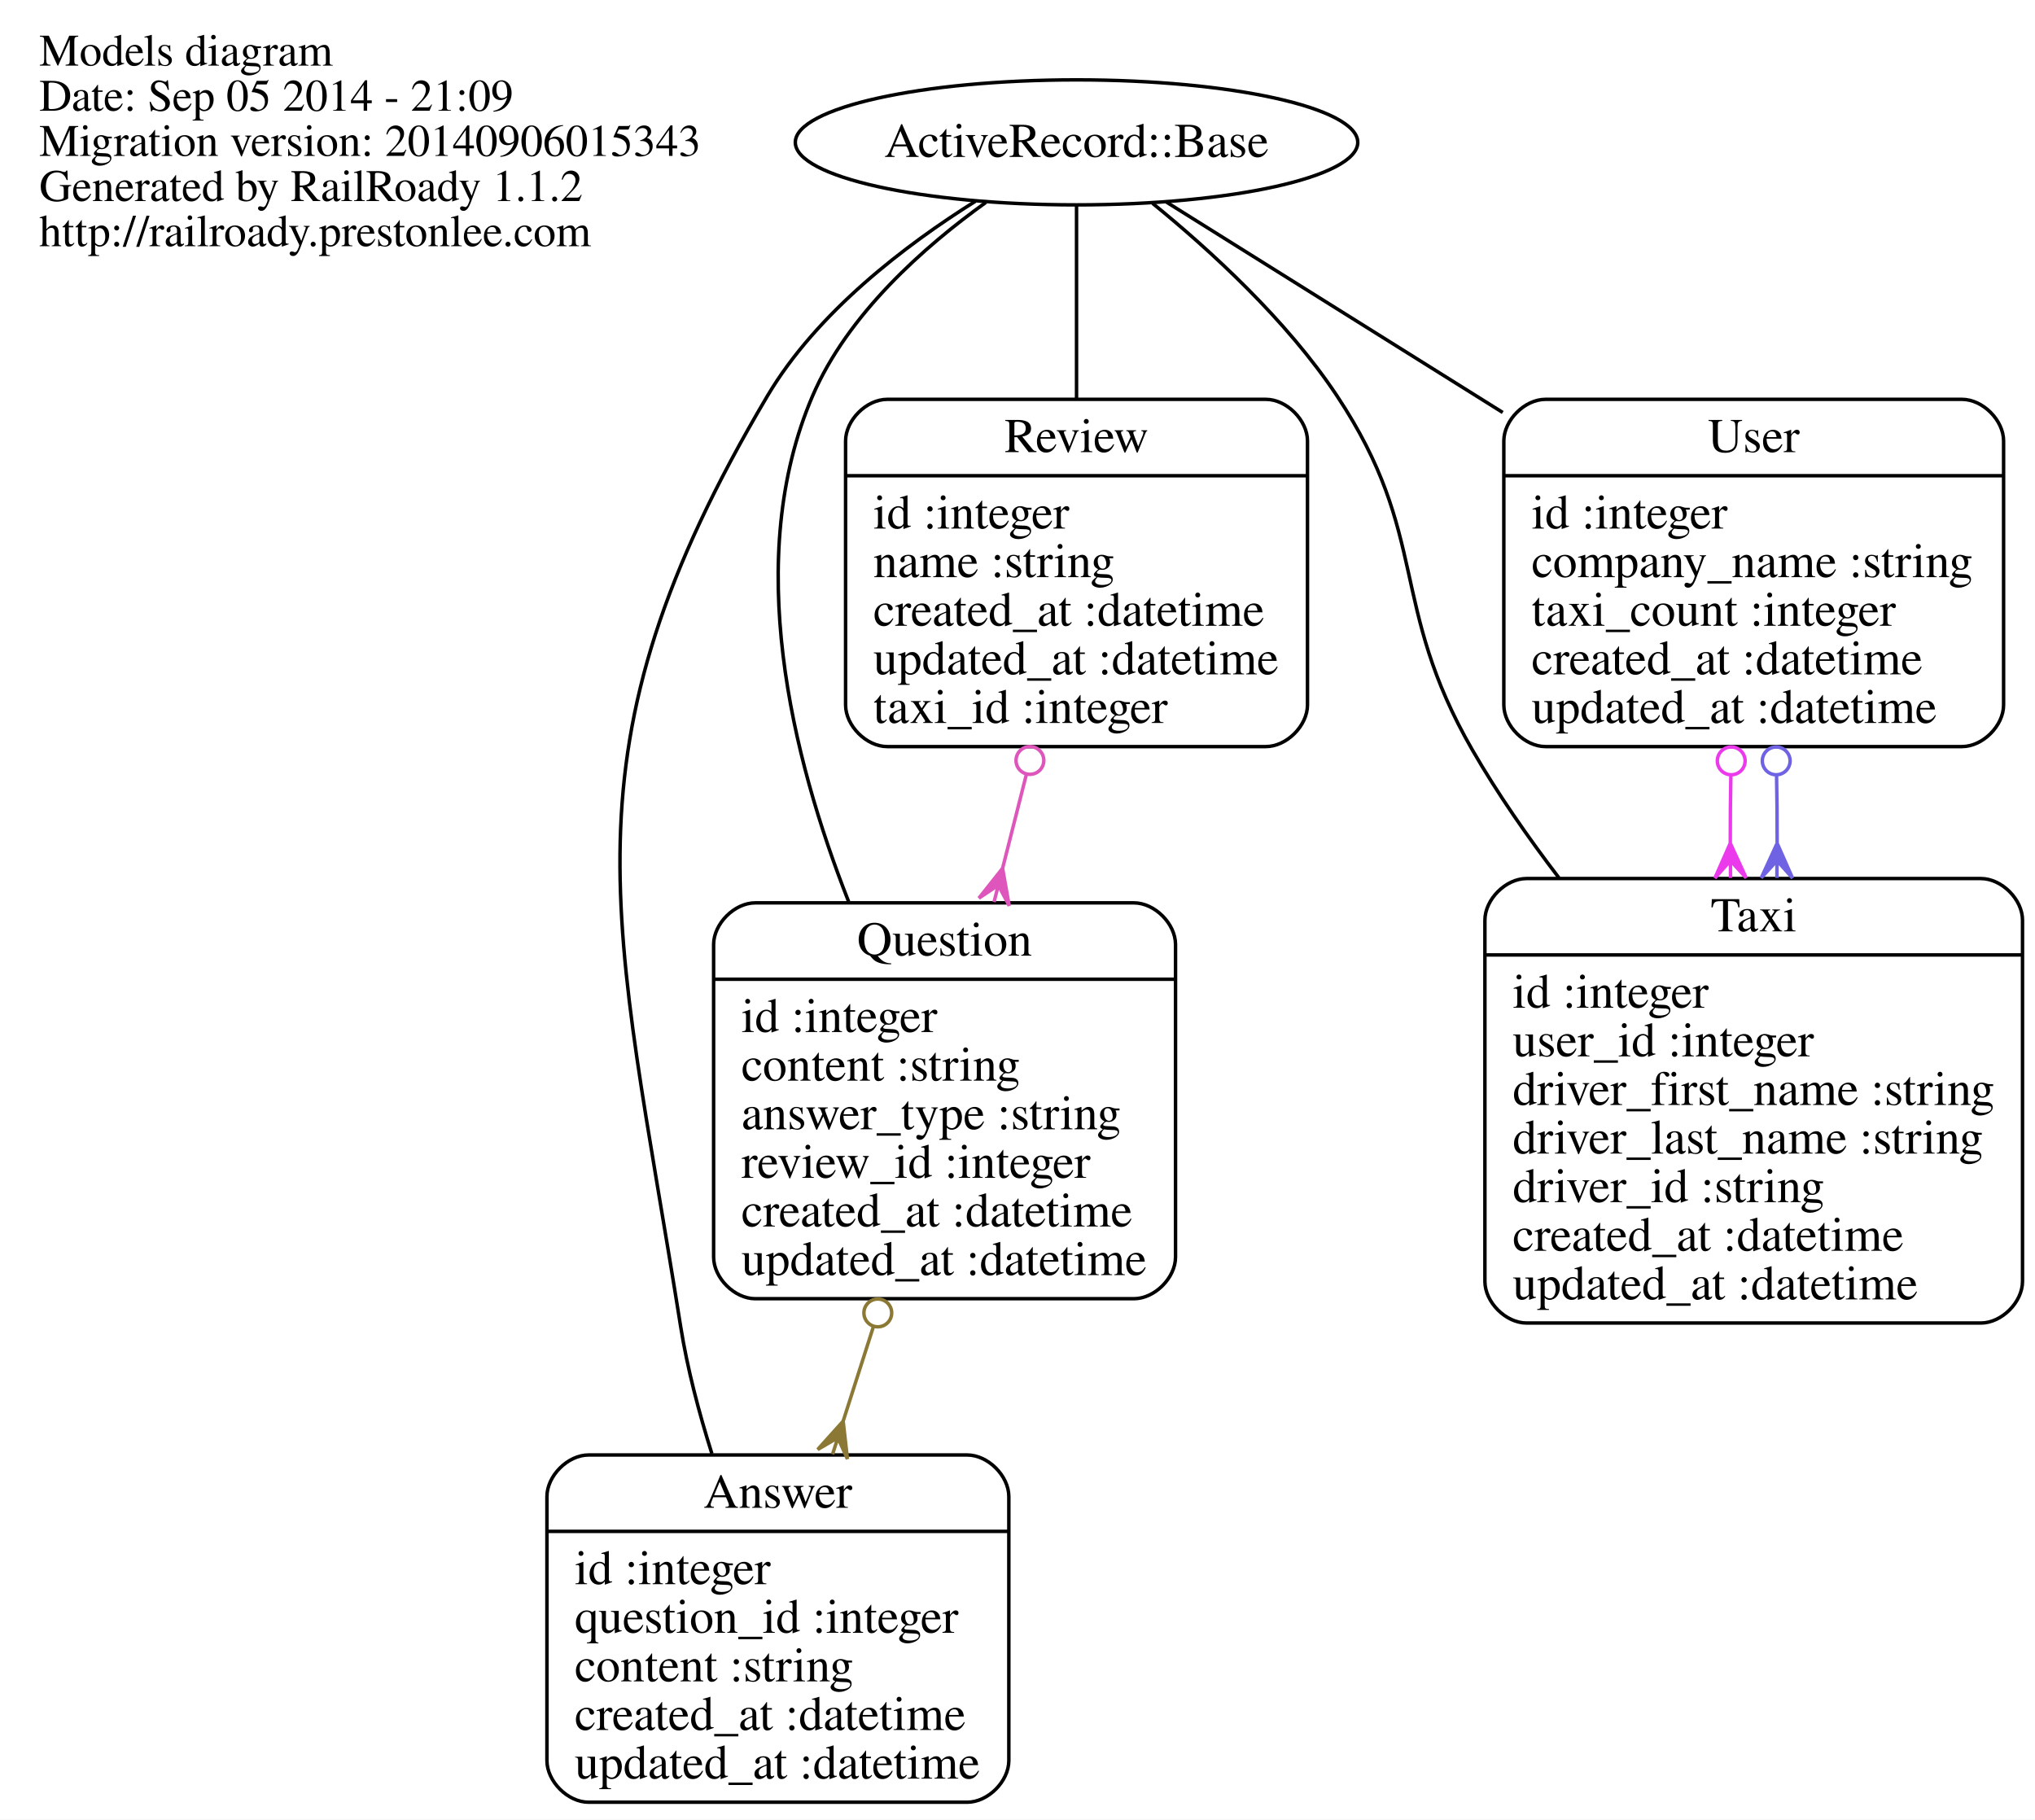
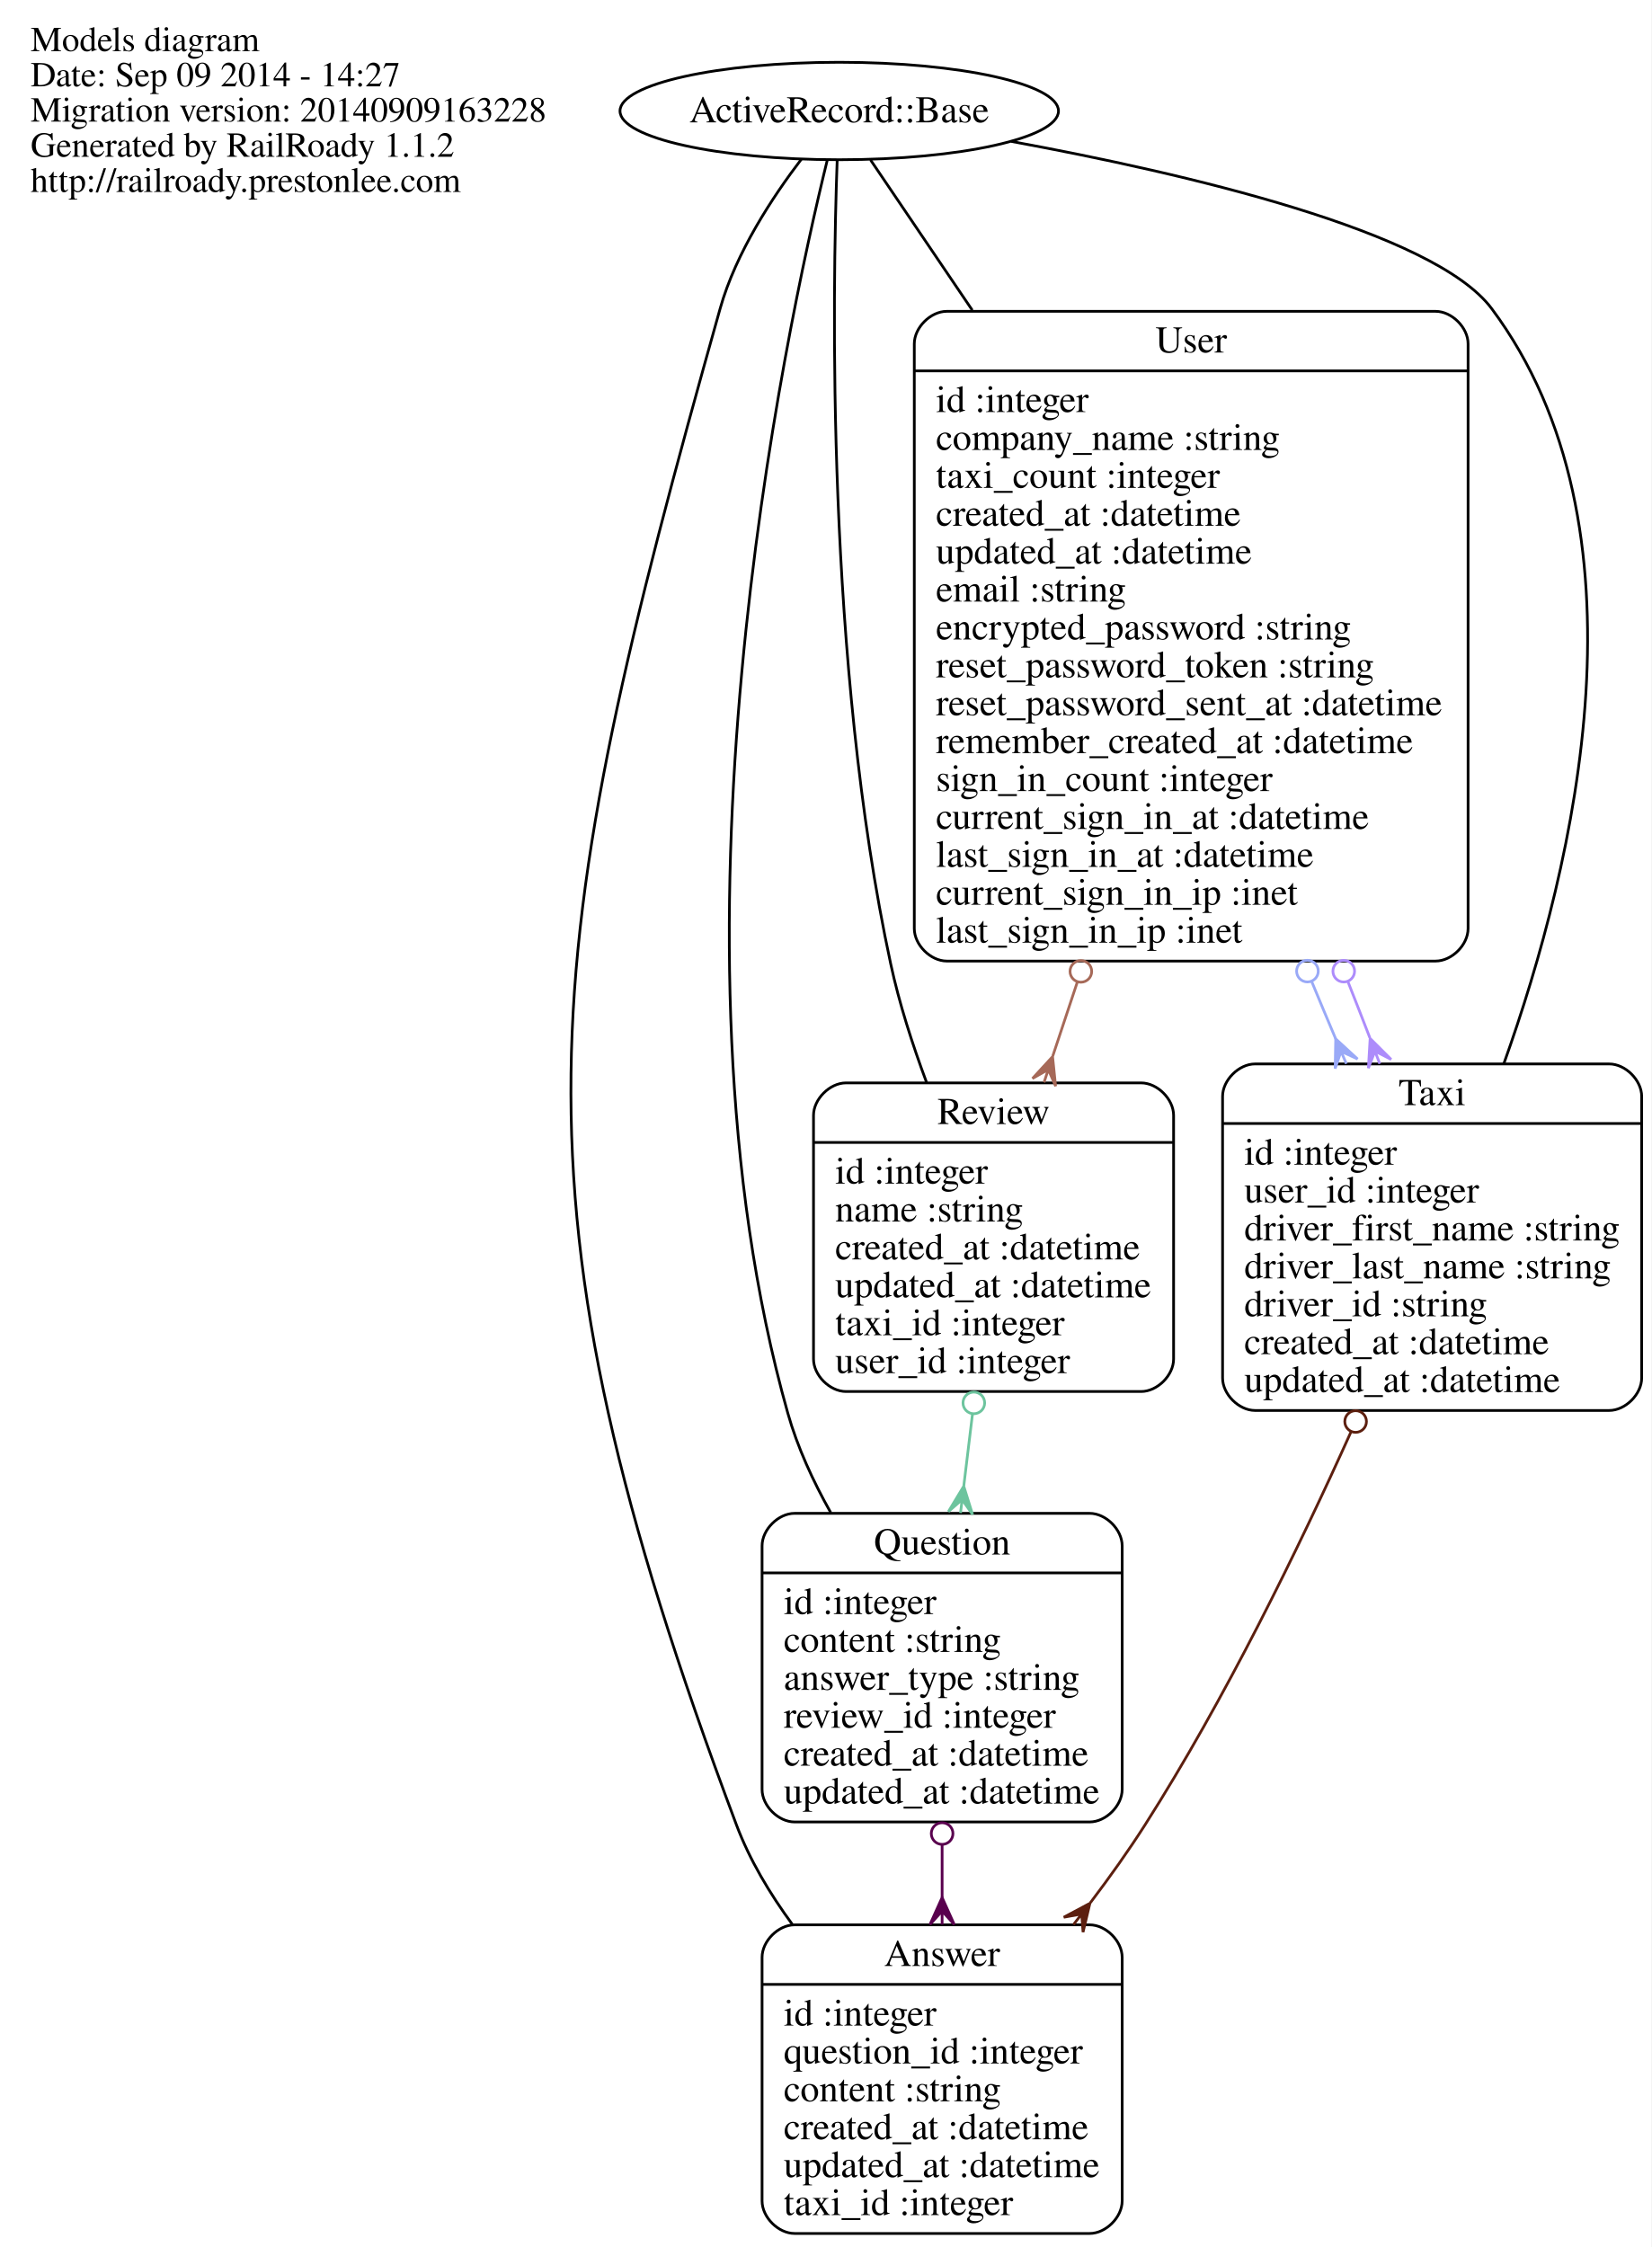
- <svg xmlns="http://www.w3.org/2000/svg" width="586pt" height="524pt" viewBox="0.00 0.00 586.00 524.00">
-   <g id="graph0" class="graph" transform="scale(1 1) rotate(0) translate(4 520)">
-     <polygon fill="white" stroke="none" points="-4,4 -4,-520 582,-520 582,4 -4,4" />
+ <svg xmlns="http://www.w3.org/2000/svg" width="610pt" height="830pt" viewBox="0.00 0.00 610.00 830.00">
+   <g id="graph0" class="graph" transform="scale(1 1) rotate(0) translate(4 826)">
+     <polygon fill="white" stroke="none" points="-4,4 -4,-826 606,-826 606,4 -4,4" />
    <g id="node1" class="node">
-       <text text-anchor="start" x="7.312" y="-501.1" font-family="Times,serif" font-size="13.00">Models diagram</text>
-       <text text-anchor="start" x="7.312" y="-488.1" font-family="Times,serif" font-size="13.00">Date: Sep 05 2014 - 21:09</text>
-       <text text-anchor="start" x="7.312" y="-475.1" font-family="Times,serif" font-size="13.00">Migration version: 20140906015343</text>
-       <text text-anchor="start" x="7.312" y="-462.1" font-family="Times,serif" font-size="13.00">Generated by RailRoady 1.1.2</text>
-       <text text-anchor="start" x="7.312" y="-449.1" font-family="Times,serif" font-size="13.00">http://railroady.prestonlee.com</text>
+       <text text-anchor="start" x="7.312" y="-807.1" font-family="Times,serif" font-size="13.00">Models diagram</text>
+       <text text-anchor="start" x="7.312" y="-794.1" font-family="Times,serif" font-size="13.00">Date: Sep 09 2014 - 14:27</text>
+       <text text-anchor="start" x="7.312" y="-781.1" font-family="Times,serif" font-size="13.00">Migration version: 20140909163228</text>
+       <text text-anchor="start" x="7.312" y="-768.1" font-family="Times,serif" font-size="13.00">Generated by RailRoady 1.1.2</text>
+       <text text-anchor="start" x="7.312" y="-755.1" font-family="Times,serif" font-size="13.00">http://railroady.prestonlee.com</text>
    </g>
    <g id="node2" class="node">
-       <path fill="none" stroke="black" d="M165.495,-1C165.495,-1 274.505,-1 274.505,-1 280.505,-1 286.505,-7 286.505,-13 286.505,-13 286.505,-89 286.505,-89 286.505,-95 280.505,-101 274.505,-101 274.505,-101 165.495,-101 165.495,-101 159.495,-101 153.495,-95 153.495,-89 153.495,-89 153.495,-13 153.495,-13 153.495,-7 159.495,-1 165.495,-1" />
-       <text text-anchor="middle" x="220" y="-85.8" font-family="Times,serif" font-size="14.00">Answer</text>
-       <polyline fill="none" stroke="black" points="153.495,-79 286.505,-79 " />
-       <text text-anchor="start" x="161.495" y="-63.8" font-family="Times,serif" font-size="14.00">id :integer</text>
-       <text text-anchor="start" x="161.495" y="-49.8" font-family="Times,serif" font-size="14.00">question_id :integer</text>
-       <text text-anchor="start" x="161.495" y="-35.8" font-family="Times,serif" font-size="14.00">content :string</text>
-       <text text-anchor="start" x="161.495" y="-21.8" font-family="Times,serif" font-size="14.00">created_at :datetime</text>
-       <text text-anchor="start" x="161.495" y="-7.8" font-family="Times,serif" font-size="14.00">updated_at :datetime</text>
+       <path fill="none" stroke="black" d="M289.495,-1C289.495,-1 398.505,-1 398.505,-1 404.505,-1 410.505,-7 410.505,-13 410.505,-13 410.505,-103 410.505,-103 410.505,-109 404.505,-115 398.505,-115 398.505,-115 289.495,-115 289.495,-115 283.495,-115 277.495,-109 277.495,-103 277.495,-103 277.495,-13 277.495,-13 277.495,-7 283.495,-1 289.495,-1" />
+       <text text-anchor="middle" x="344" y="-99.8" font-family="Times,serif" font-size="14.00">Answer</text>
+       <polyline fill="none" stroke="black" points="277.495,-93 410.505,-93 " />
+       <text text-anchor="start" x="285.495" y="-77.8" font-family="Times,serif" font-size="14.00">id :integer</text>
+       <text text-anchor="start" x="285.495" y="-63.8" font-family="Times,serif" font-size="14.00">question_id :integer</text>
+       <text text-anchor="start" x="285.495" y="-49.8" font-family="Times,serif" font-size="14.00">content :string</text>
+       <text text-anchor="start" x="285.495" y="-35.8" font-family="Times,serif" font-size="14.00">created_at :datetime</text>
+       <text text-anchor="start" x="285.495" y="-21.8" font-family="Times,serif" font-size="14.00">updated_at :datetime</text>
+       <text text-anchor="start" x="285.495" y="-7.8" font-family="Times,serif" font-size="14.00">taxi_id :integer</text>
    </g>
    <g id="node3" class="node">
-       <path fill="none" stroke="black" d="M213.495,-146C213.495,-146 322.505,-146 322.505,-146 328.505,-146 334.505,-152 334.505,-158 334.505,-158 334.505,-248 334.505,-248 334.505,-254 328.505,-260 322.505,-260 322.505,-260 213.495,-260 213.495,-260 207.495,-260 201.495,-254 201.495,-248 201.495,-248 201.495,-158 201.495,-158 201.495,-152 207.495,-146 213.495,-146" />
-       <text text-anchor="middle" x="268" y="-244.8" font-family="Times,serif" font-size="14.00">Question</text>
-       <polyline fill="none" stroke="black" points="201.495,-238 334.505,-238 " />
-       <text text-anchor="start" x="209.495" y="-222.8" font-family="Times,serif" font-size="14.00">id :integer</text>
-       <text text-anchor="start" x="209.495" y="-208.8" font-family="Times,serif" font-size="14.00">content :string</text>
-       <text text-anchor="start" x="209.495" y="-194.8" font-family="Times,serif" font-size="14.00">answer_type :string</text>
-       <text text-anchor="start" x="209.495" y="-180.8" font-family="Times,serif" font-size="14.00">review_id :integer</text>
-       <text text-anchor="start" x="209.495" y="-166.8" font-family="Times,serif" font-size="14.00">created_at :datetime</text>
-       <text text-anchor="start" x="209.495" y="-152.8" font-family="Times,serif" font-size="14.00">updated_at :datetime</text>
+       <path fill="none" stroke="black" d="M289.495,-153C289.495,-153 398.505,-153 398.505,-153 404.505,-153 410.505,-159 410.505,-165 410.505,-165 410.505,-255 410.505,-255 410.505,-261 404.505,-267 398.505,-267 398.505,-267 289.495,-267 289.495,-267 283.495,-267 277.495,-261 277.495,-255 277.495,-255 277.495,-165 277.495,-165 277.495,-159 283.495,-153 289.495,-153" />
+       <text text-anchor="middle" x="344" y="-251.8" font-family="Times,serif" font-size="14.00">Question</text>
+       <polyline fill="none" stroke="black" points="277.495,-245 410.505,-245 " />
+       <text text-anchor="start" x="285.495" y="-229.8" font-family="Times,serif" font-size="14.00">id :integer</text>
+       <text text-anchor="start" x="285.495" y="-215.8" font-family="Times,serif" font-size="14.00">content :string</text>
+       <text text-anchor="start" x="285.495" y="-201.8" font-family="Times,serif" font-size="14.00">answer_type :string</text>
+       <text text-anchor="start" x="285.495" y="-187.8" font-family="Times,serif" font-size="14.00">review_id :integer</text>
+       <text text-anchor="start" x="285.495" y="-173.8" font-family="Times,serif" font-size="14.00">created_at :datetime</text>
+       <text text-anchor="start" x="285.495" y="-159.8" font-family="Times,serif" font-size="14.00">updated_at :datetime</text>
    </g>
    <g id="edge2" class="edge">
-       <path fill="none" stroke="#8a7834" d="M247.551,-138.097C244.65,-129.03 241.678,-119.743 238.809,-110.779" />
-       <ellipse fill="none" stroke="#8a7834" cx="248.771" cy="-141.909" rx="4" ry="4" />
-       <polygon fill="#8a7834" stroke="#8a7834" points="238.794,-110.731 240.032,-99.835 237.27,-105.969 235.746,-101.206 235.746,-101.206 235.746,-101.206 237.27,-105.969 231.46,-102.578 238.794,-110.731 238.794,-110.731" />
+       <path fill="none" stroke="#59014e" d="M344,-144.557C344,-138.123 344,-131.584 344,-125.133" />
+       <ellipse fill="none" stroke="#59014e" cx="344" cy="-148.719" rx="4" ry="4" />
+       <polygon fill="#59014e" stroke="#59014e" points="344,-125.098 348.5,-115.098 344,-120.098 344,-115.098 344,-115.098 344,-115.098 344,-120.098 339.5,-115.098 344,-125.098 344,-125.098" />
    </g>
    <g id="node4" class="node">
-       <path fill="none" stroke="black" d="M251.495,-305C251.495,-305 360.505,-305 360.505,-305 366.505,-305 372.505,-311 372.505,-317 372.505,-317 372.505,-393 372.505,-393 372.505,-399 366.505,-405 360.505,-405 360.505,-405 251.495,-405 251.495,-405 245.495,-405 239.495,-399 239.495,-393 239.495,-393 239.495,-317 239.495,-317 239.495,-311 245.495,-305 251.495,-305" />
-       <text text-anchor="middle" x="306" y="-389.8" font-family="Times,serif" font-size="14.00">Review</text>
-       <polyline fill="none" stroke="black" points="239.495,-383 372.505,-383 " />
-       <text text-anchor="start" x="247.495" y="-367.8" font-family="Times,serif" font-size="14.00">id :integer</text>
-       <text text-anchor="start" x="247.495" y="-353.8" font-family="Times,serif" font-size="14.00">name :string</text>
-       <text text-anchor="start" x="247.495" y="-339.8" font-family="Times,serif" font-size="14.00">created_at :datetime</text>
-       <text text-anchor="start" x="247.495" y="-325.8" font-family="Times,serif" font-size="14.00">updated_at :datetime</text>
-       <text text-anchor="start" x="247.495" y="-311.8" font-family="Times,serif" font-size="14.00">taxi_id :integer</text>
+       <path fill="none" stroke="black" d="M308.495,-312C308.495,-312 417.505,-312 417.505,-312 423.505,-312 429.505,-318 429.505,-324 429.505,-324 429.505,-414 429.505,-414 429.505,-420 423.505,-426 417.505,-426 417.505,-426 308.495,-426 308.495,-426 302.495,-426 296.495,-420 296.495,-414 296.495,-414 296.495,-324 296.495,-324 296.495,-318 302.495,-312 308.495,-312" />
+       <text text-anchor="middle" x="363" y="-410.8" font-family="Times,serif" font-size="14.00">Review</text>
+       <polyline fill="none" stroke="black" points="296.495,-404 429.505,-404 " />
+       <text text-anchor="start" x="304.495" y="-388.8" font-family="Times,serif" font-size="14.00">id :integer</text>
+       <text text-anchor="start" x="304.495" y="-374.8" font-family="Times,serif" font-size="14.00">name :string</text>
+       <text text-anchor="start" x="304.495" y="-360.8" font-family="Times,serif" font-size="14.00">created_at :datetime</text>
+       <text text-anchor="start" x="304.495" y="-346.8" font-family="Times,serif" font-size="14.00">updated_at :datetime</text>
+       <text text-anchor="start" x="304.495" y="-332.8" font-family="Times,serif" font-size="14.00">taxi_id :integer</text>
+       <text text-anchor="start" x="304.495" y="-318.8" font-family="Times,serif" font-size="14.00">user_id :integer</text>
    </g>
    <g id="edge4" class="edge">
-       <path fill="none" stroke="#de55bb" d="M291.577,-297.069C289.334,-288.212 287,-278.998 284.71,-269.962" />
-       <ellipse fill="none" stroke="#de55bb" cx="292.575" cy="-301.007" rx="4" ry="4" />
-       <polygon fill="#de55bb" stroke="#de55bb" points="284.706,-269.945 286.613,-259.146 283.478,-265.098 282.25,-260.251 282.25,-260.251 282.25,-260.251 283.478,-265.098 277.888,-261.356 284.706,-269.945 284.706,-269.945" />
+       <path fill="none" stroke="#6dc49e" d="M355.194,-303.494C354.144,-294.819 353.065,-285.908 352.012,-277.204" />
+       <ellipse fill="none" stroke="#6dc49e" cx="355.714" cy="-307.792" rx="4" ry="4" />
+       <polygon fill="#6dc49e" stroke="#6dc49e" points="351.992,-277.036 355.258,-266.568 351.391,-272.072 350.79,-267.108 350.79,-267.108 350.79,-267.108 351.391,-272.072 346.323,-267.649 351.992,-277.036 351.992,-277.036" />
    </g>
    <g id="node5" class="node">
-       <path fill="none" stroke="black" d="M435.595,-139C435.595,-139 566.405,-139 566.405,-139 572.405,-139 578.405,-145 578.405,-151 578.405,-151 578.405,-255 578.405,-255 578.405,-261 572.405,-267 566.405,-267 566.405,-267 435.595,-267 435.595,-267 429.595,-267 423.595,-261 423.595,-255 423.595,-255 423.595,-151 423.595,-151 423.595,-145 429.595,-139 435.595,-139" />
-       <text text-anchor="middle" x="501" y="-251.8" font-family="Times,serif" font-size="14.00">Taxi</text>
-       <polyline fill="none" stroke="black" points="423.595,-245 578.405,-245 " />
-       <text text-anchor="start" x="431.595" y="-229.8" font-family="Times,serif" font-size="14.00">id :integer</text>
-       <text text-anchor="start" x="431.595" y="-215.8" font-family="Times,serif" font-size="14.00">user_id :integer</text>
-       <text text-anchor="start" x="431.595" y="-201.8" font-family="Times,serif" font-size="14.00">driver_first_name :string</text>
-       <text text-anchor="start" x="431.595" y="-187.8" font-family="Times,serif" font-size="14.00">driver_last_name :string</text>
-       <text text-anchor="start" x="431.595" y="-173.8" font-family="Times,serif" font-size="14.00">driver_id :string</text>
-       <text text-anchor="start" x="431.595" y="-159.8" font-family="Times,serif" font-size="14.00">created_at :datetime</text>
-       <text text-anchor="start" x="431.595" y="-145.8" font-family="Times,serif" font-size="14.00">updated_at :datetime</text>
+       <path fill="none" stroke="black" d="M459.595,-305C459.595,-305 590.405,-305 590.405,-305 596.405,-305 602.405,-311 602.405,-317 602.405,-317 602.405,-421 602.405,-421 602.405,-427 596.405,-433 590.405,-433 590.405,-433 459.595,-433 459.595,-433 453.595,-433 447.595,-427 447.595,-421 447.595,-421 447.595,-317 447.595,-317 447.595,-311 453.595,-305 459.595,-305" />
+       <text text-anchor="middle" x="525" y="-417.8" font-family="Times,serif" font-size="14.00">Taxi</text>
+       <polyline fill="none" stroke="black" points="447.595,-411 602.405,-411 " />
+       <text text-anchor="start" x="455.595" y="-395.8" font-family="Times,serif" font-size="14.00">id :integer</text>
+       <text text-anchor="start" x="455.595" y="-381.8" font-family="Times,serif" font-size="14.00">user_id :integer</text>
+       <text text-anchor="start" x="455.595" y="-367.8" font-family="Times,serif" font-size="14.00">driver_first_name :string</text>
+       <text text-anchor="start" x="455.595" y="-353.8" font-family="Times,serif" font-size="14.00">driver_last_name :string</text>
+       <text text-anchor="start" x="455.595" y="-339.8" font-family="Times,serif" font-size="14.00">driver_id :string</text>
+       <text text-anchor="start" x="455.595" y="-325.8" font-family="Times,serif" font-size="14.00">created_at :datetime</text>
+       <text text-anchor="start" x="455.595" y="-311.8" font-family="Times,serif" font-size="14.00">updated_at :datetime</text>
+     </g>
+     <g id="edge6" class="edge">
+       <path fill="none" stroke="#5c1f0f" d="M495.077,-297.196C475.643,-253.963 448.501,-198.286 419,-152 412.878,-142.395 405.931,-132.631 398.796,-123.219" />
+       <ellipse fill="none" stroke="#5c1f0f" cx="496.739" cy="-300.918" rx="4" ry="4" />
+       <polygon fill="#5c1f0f" stroke="#5c1f0f" points="398.602,-122.968 396.055,-112.302 395.547,-119.009 392.492,-115.051 392.492,-115.051 392.492,-115.051 395.547,-119.009 388.93,-117.8 398.602,-122.968 398.602,-122.968" />
    </g>
    <g id="node6" class="node">
-       <path fill="none" stroke="black" d="M441.043,-305C441.043,-305 560.957,-305 560.957,-305 566.957,-305 572.957,-311 572.957,-317 572.957,-317 572.957,-393 572.957,-393 572.957,-399 566.957,-405 560.957,-405 560.957,-405 441.043,-405 441.043,-405 435.043,-405 429.043,-399 429.043,-393 429.043,-393 429.043,-317 429.043,-317 429.043,-311 435.043,-305 441.043,-305" />
-       <text text-anchor="middle" x="501" y="-389.8" font-family="Times,serif" font-size="14.00">User</text>
-       <polyline fill="none" stroke="black" points="429.043,-383 572.957,-383 " />
-       <text text-anchor="start" x="437.043" y="-367.8" font-family="Times,serif" font-size="14.00">id :integer</text>
-       <text text-anchor="start" x="437.043" y="-353.8" font-family="Times,serif" font-size="14.00">company_name :string</text>
-       <text text-anchor="start" x="437.043" y="-339.8" font-family="Times,serif" font-size="14.00">taxi_count :integer</text>
-       <text text-anchor="start" x="437.043" y="-325.8" font-family="Times,serif" font-size="14.00">created_at :datetime</text>
-       <text text-anchor="start" x="437.043" y="-311.8" font-family="Times,serif" font-size="14.00">updated_at :datetime</text>
+       <path fill="none" stroke="black" d="M345.722,-471C345.722,-471 526.278,-471 526.278,-471 532.278,-471 538.278,-477 538.278,-483 538.278,-483 538.278,-699 538.278,-699 538.278,-705 532.278,-711 526.278,-711 526.278,-711 345.722,-711 345.722,-711 339.722,-711 333.722,-705 333.722,-699 333.722,-699 333.722,-483 333.722,-483 333.722,-477 339.722,-471 345.722,-471" />
+       <text text-anchor="middle" x="436" y="-695.8" font-family="Times,serif" font-size="14.00">User</text>
+       <polyline fill="none" stroke="black" points="333.722,-689 538.278,-689 " />
+       <text text-anchor="start" x="341.722" y="-673.8" font-family="Times,serif" font-size="14.00">id :integer</text>
+       <text text-anchor="start" x="341.722" y="-659.8" font-family="Times,serif" font-size="14.00">company_name :string</text>
+       <text text-anchor="start" x="341.722" y="-645.8" font-family="Times,serif" font-size="14.00">taxi_count :integer</text>
+       <text text-anchor="start" x="341.722" y="-631.8" font-family="Times,serif" font-size="14.00">created_at :datetime</text>
+       <text text-anchor="start" x="341.722" y="-617.8" font-family="Times,serif" font-size="14.00">updated_at :datetime</text>
+       <text text-anchor="start" x="341.722" y="-603.8" font-family="Times,serif" font-size="14.00">email :string</text>
+       <text text-anchor="start" x="341.722" y="-589.8" font-family="Times,serif" font-size="14.00">encrypted_password :string</text>
+       <text text-anchor="start" x="341.722" y="-575.8" font-family="Times,serif" font-size="14.00">reset_password_token :string</text>
+       <text text-anchor="start" x="341.722" y="-561.8" font-family="Times,serif" font-size="14.00">reset_password_sent_at :datetime</text>
+       <text text-anchor="start" x="341.722" y="-547.8" font-family="Times,serif" font-size="14.00">remember_created_at :datetime</text>
+       <text text-anchor="start" x="341.722" y="-533.8" font-family="Times,serif" font-size="14.00">sign_in_count :integer</text>
+       <text text-anchor="start" x="341.722" y="-519.8" font-family="Times,serif" font-size="14.00">current_sign_in_at :datetime</text>
+       <text text-anchor="start" x="341.722" y="-505.8" font-family="Times,serif" font-size="14.00">last_sign_in_at :datetime</text>
+       <text text-anchor="start" x="341.722" y="-491.8" font-family="Times,serif" font-size="14.00">current_sign_in_ip :inet</text>
+       <text text-anchor="start" x="341.722" y="-477.8" font-family="Times,serif" font-size="14.00">last_sign_in_ip :inet</text>
+     </g>
+     <g id="edge8" class="edge">
+       <path fill="none" stroke="#a66958" d="M393.971,-463.337C390.852,-453.936 387.787,-444.702 384.872,-435.917" />
+       <ellipse fill="none" stroke="#a66958" cx="395.249" cy="-467.189" rx="4" ry="4" />
+       <polygon fill="#a66958" stroke="#a66958" points="384.799,-435.696 385.921,-424.788 383.224,-430.95 381.65,-426.205 381.65,-426.205 381.65,-426.205 383.224,-430.95 377.379,-427.622 384.799,-435.696 384.799,-435.696" />
+     </g>
+     <g id="edge9" class="edge">
+       <path fill="none" stroke="#99a9f7" d="M480.552,-463.358C483.513,-456.185 486.475,-449.109 489.386,-442.255" />
+       <ellipse fill="none" stroke="#99a9f7" cx="478.937" cy="-467.286" rx="4" ry="4" />
+       <polygon fill="#99a9f7" stroke="#99a9f7" points="489.386,-442.254 497.456,-434.829 491.352,-437.657 493.319,-433.059 493.319,-433.059 493.319,-433.059 491.352,-437.657 489.181,-431.29 489.386,-442.254 489.386,-442.254" />
+     </g>
+     <g id="edge10" class="edge">
+       <path fill="none" stroke="#ad8cfb" d="M493.913,-463.358C496.69,-456.348 499.393,-449.431 501.973,-442.723" />
+       <ellipse fill="none" stroke="#ad8cfb" cx="492.356" cy="-467.269" rx="4" ry="4" />
+       <polygon fill="#ad8cfb" stroke="#ad8cfb" points="502.096,-442.402 509.865,-434.664 503.878,-437.731 505.661,-433.059 505.661,-433.059 505.661,-433.059 503.878,-437.731 501.456,-431.455 502.096,-442.402 502.096,-442.402" />
+     </g>
+     <g id="node7" class="node">
+       <ellipse fill="none" stroke="black" cx="306" cy="-785" rx="80.982" ry="18" />
+       <text text-anchor="middle" x="306" y="-780.8" font-family="Times,serif" font-size="14.00">ActiveRecord::Base</text>
+     </g>
+     <g id="edge1" class="edge">
+       <path fill="none" stroke="black" d="M292.035,-767.231C281.475,-753.393 267.833,-732.73 262,-712 194.585,-472.4 180.548,-385.034 268,-152 272.872,-139.018 280.341,-126.505 288.729,-115.093" />
+     </g>
+     <g id="edge3" class="edge">
+       <path fill="none" stroke="black" d="M301.606,-766.978C286.125,-704.024 237.643,-478.981 287,-304 290.547,-291.424 296.323,-278.871 302.869,-267.243" />
+     </g>
+     <g id="edge5" class="edge">
+       <path fill="none" stroke="black" d="M305.235,-766.736C303.502,-718.936 301.121,-581.058 325,-470 328.123,-455.474 333.005,-440.261 338.242,-426.209" />
    </g>
    <g id="edge7" class="edge">
-       <path fill="none" stroke="#ea3aec" d="M494.423,-296.848C494.297,-290.48 494.24,-283.929 494.251,-277.395" />
-       <ellipse fill="none" stroke="#ea3aec" cx="494.522" cy="-300.886" rx="4" ry="4" />
-       <polygon fill="#ea3aec" stroke="#ea3aec" points="494.253,-277.168 498.825,-267.201 494.289,-272.168 494.325,-267.169 494.325,-267.169 494.325,-267.169 494.289,-272.168 489.825,-267.136 494.253,-277.168 494.253,-277.168" />
+       <path fill="none" stroke="black" d="M369.596,-773.752C433.567,-761.992 525.707,-740.585 547,-712 607.246,-631.124 578.068,-507.417 551.473,-433.051" />
    </g>
-     <g id="edge8" class="edge">
-       <path fill="none" stroke="#6f63e3" d="M507.577,-296.848C507.703,-290.48 507.76,-283.929 507.749,-277.395" />
-       <ellipse fill="none" stroke="#6f63e3" cx="507.478" cy="-300.886" rx="4" ry="4" />
-       <polygon fill="#6f63e3" stroke="#6f63e3" points="507.747,-277.168 512.175,-267.136 507.711,-272.168 507.675,-267.169 507.675,-267.169 507.675,-267.169 507.711,-272.168 503.175,-267.201 507.747,-277.168 507.747,-277.168" />
-     </g>
-     <g id="node7" class="node">
-       <ellipse fill="none" stroke="black" cx="306" cy="-479" rx="80.982" ry="18" />
-       <text text-anchor="middle" x="306" y="-474.8" font-family="Times,serif" font-size="14.00">ActiveRecord::Base</text>
-     </g>
-     <g id="edge1" class="edge">
-       <path fill="none" stroke="black" d="M276.904,-462.061C256.833,-449.502 231.285,-430.109 217,-406 156.018,-303.082 173.251,-256.15 192,-138 193.92,-125.904 197.269,-113.195 200.998,-101.37" />
-     </g>
-     <g id="edge3" class="edge">
-       <path fill="none" stroke="black" d="M279.899,-461.718C262.153,-448.993 240.126,-429.542 230,-406 209.907,-359.287 223.958,-301.99 240.366,-260.365" />
-     </g>
-     <g id="edge5" class="edge">
-       <path fill="none" stroke="black" d="M306,-460.779C306,-446.329 306,-424.951 306,-405.268" />
-     </g>
-     <g id="edge6" class="edge">
-       <path fill="none" stroke="black" d="M327.916,-461.432C344.397,-448.014 366.537,-427.813 381,-406 407.821,-365.55 395.758,-346.046 420,-304 427.198,-291.516 435.911,-278.974 444.918,-267.197" />
-     </g>
-     <g id="edge9" class="edge">
-       <path fill="none" stroke="black" d="M331.894,-461.799C356.552,-446.373 394.826,-422.427 428.729,-401.216" />
+     <g id="edge11" class="edge">
+       <path fill="none" stroke="black" d="M317.537,-766.961C326.671,-753.47 340.326,-733.303 355.152,-711.407" />
    </g>
  </g>
</svg>
